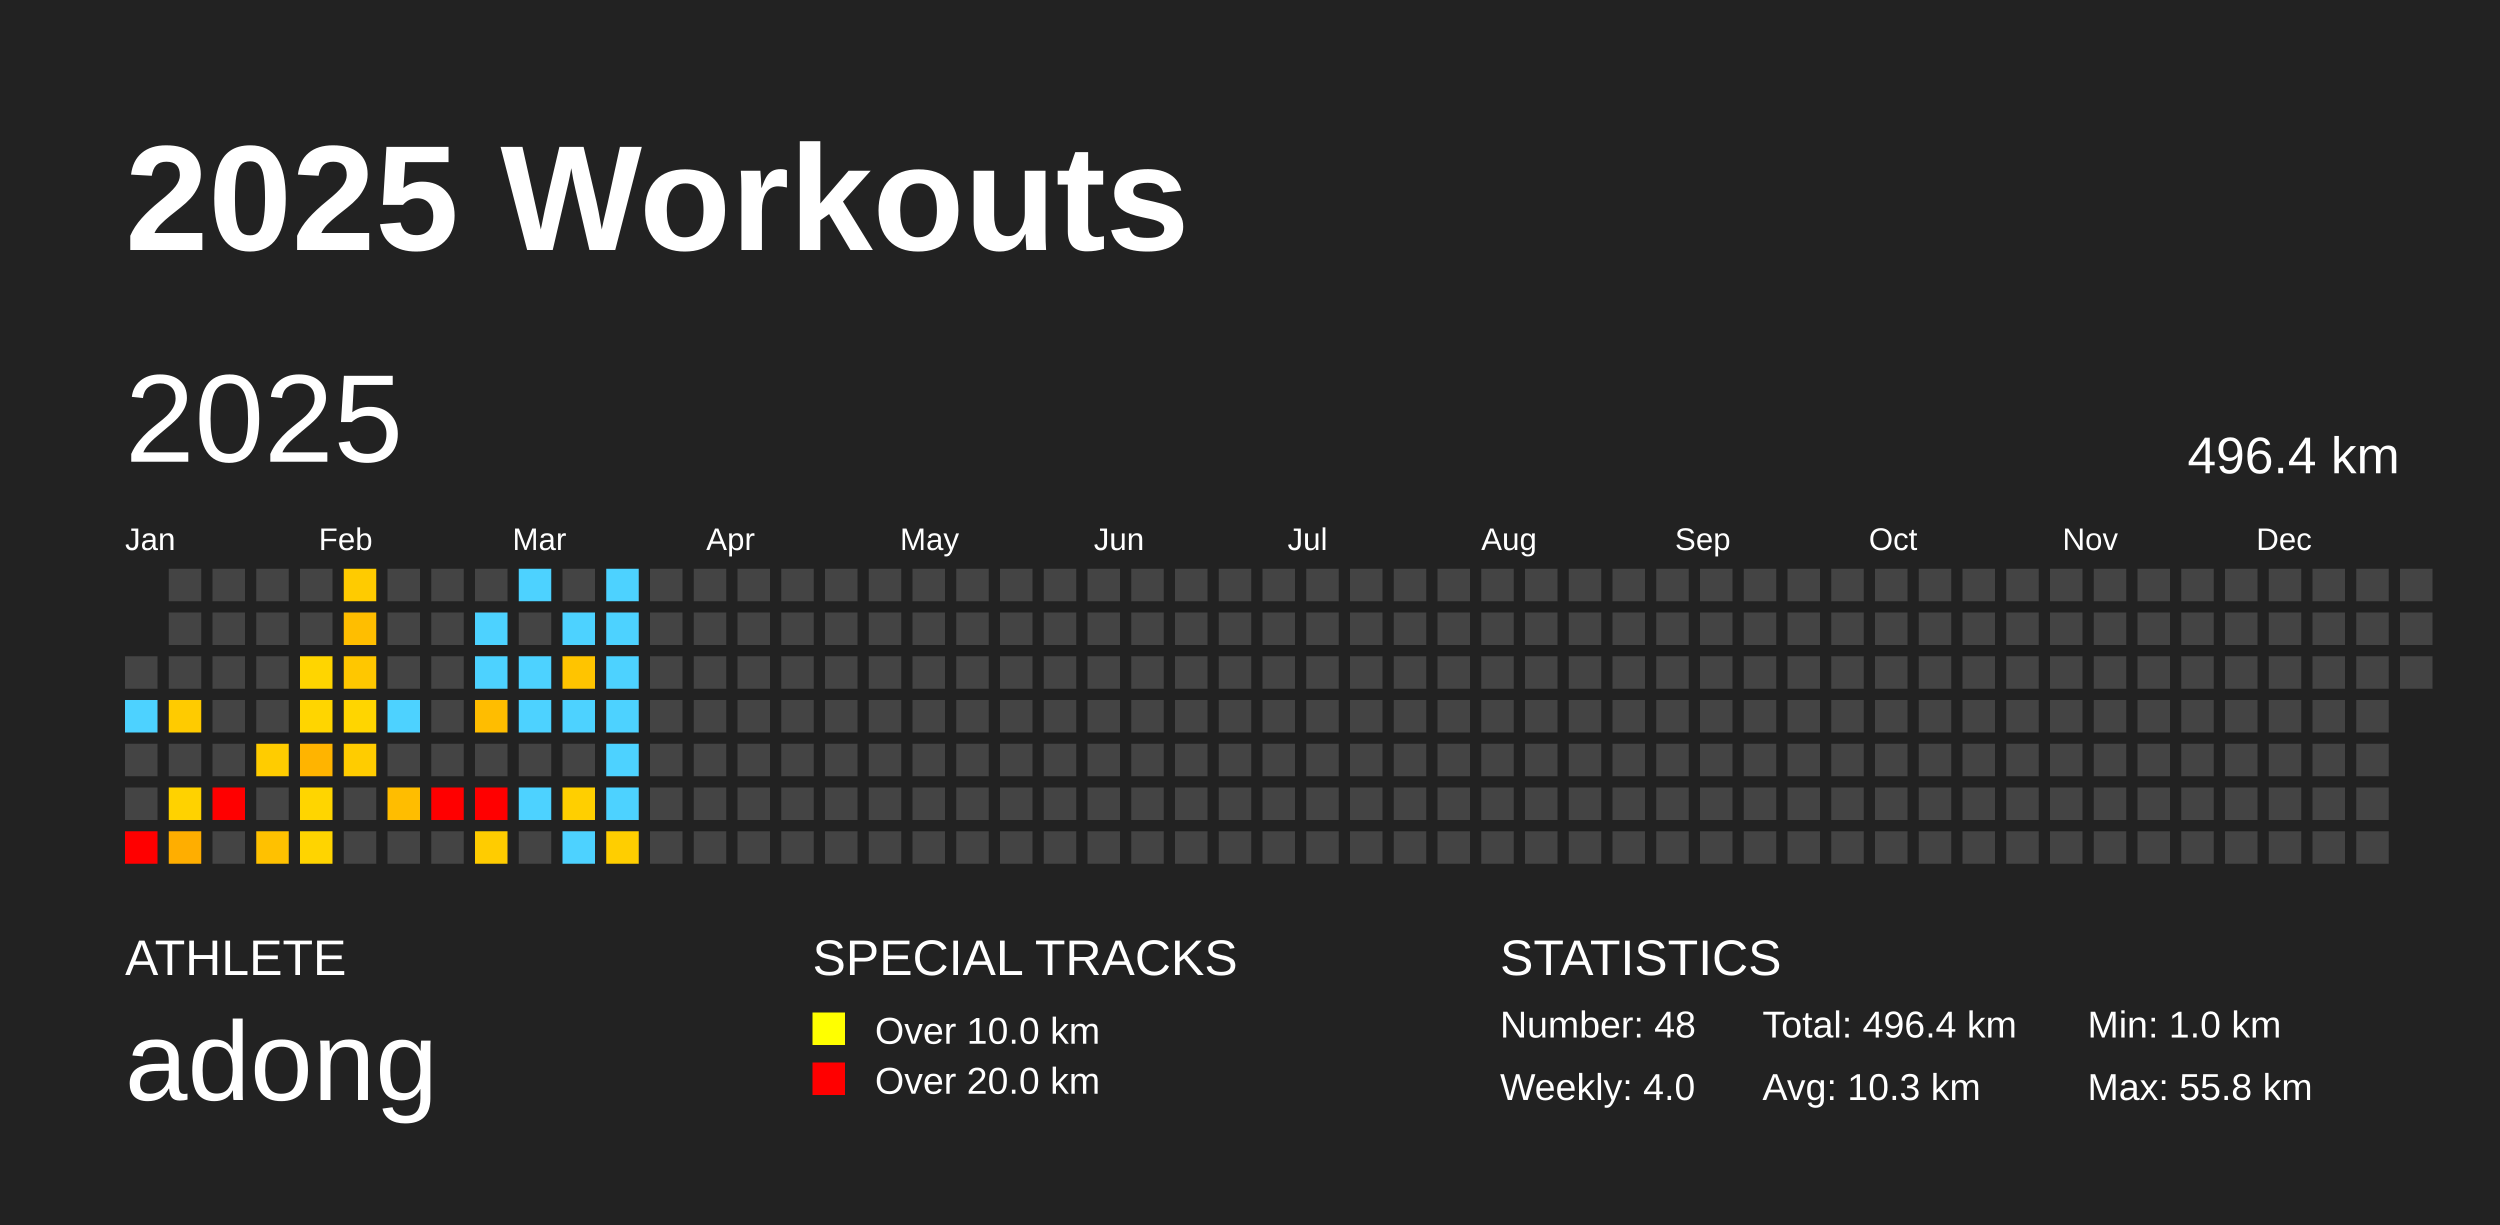
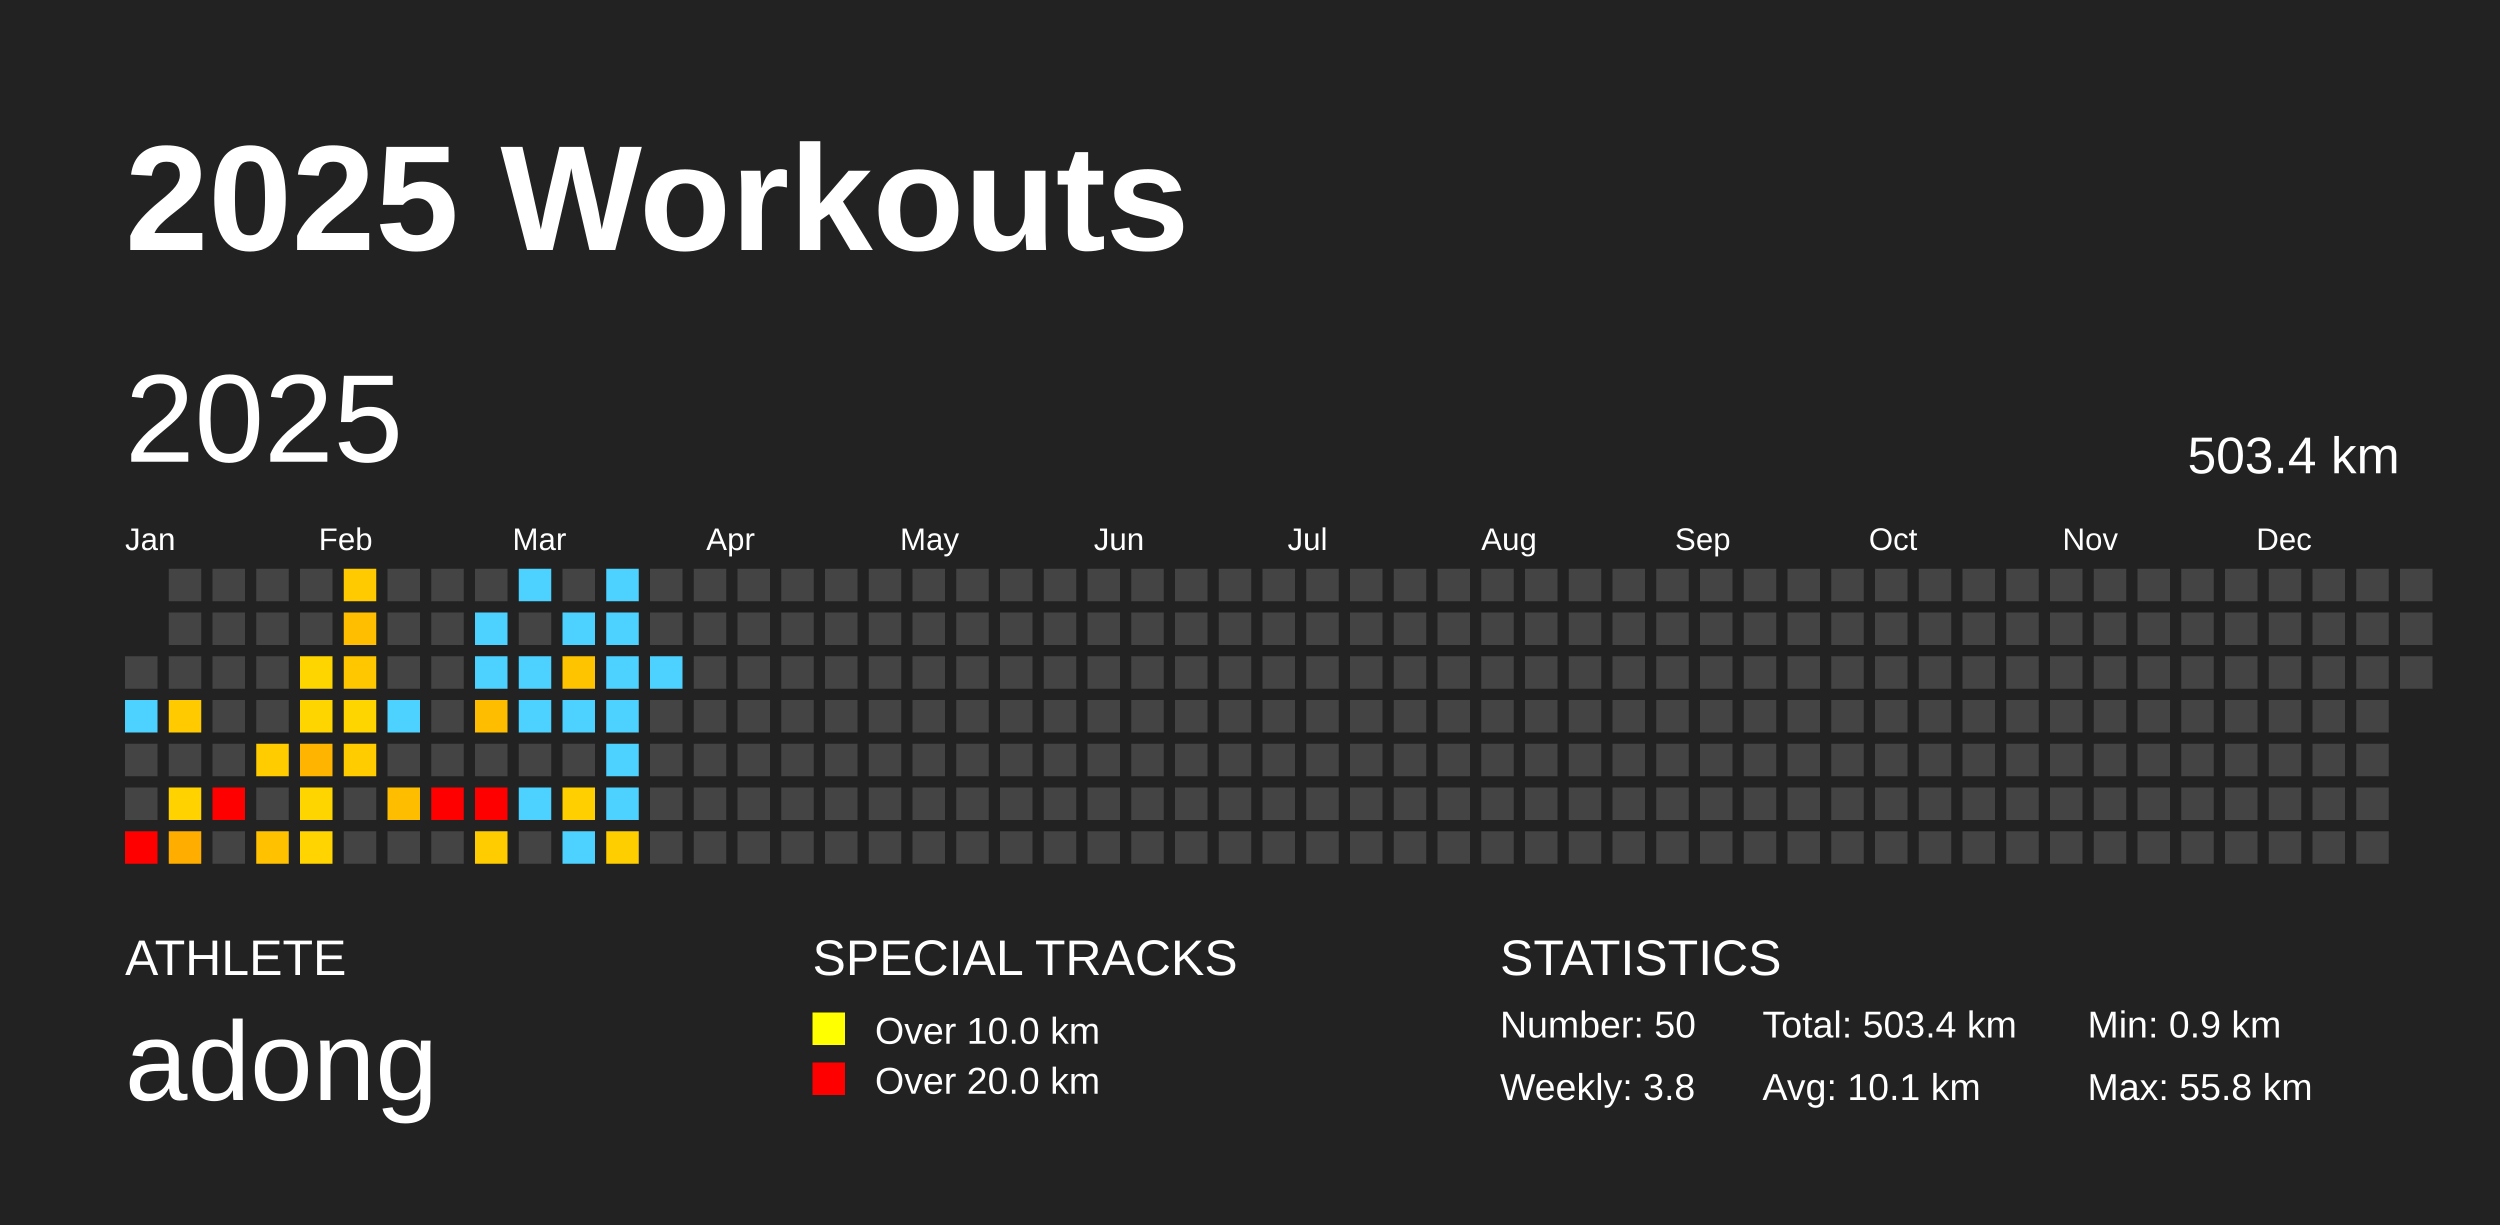
<svg xmlns="http://www.w3.org/2000/svg" baseProfile="full" height="98mm" version="1.1" viewBox="0,0,200,98" width="200mm">
  <defs />
  <rect fill="#222222" height="98" width="200" x="0" y="0" />
  <text fill="#FFFFFF" style="font-size:12px; font-family:Arial; font-weight:bold;" x="10" y="20">2025 Workouts</text>
  <text fill="#FFFFFF" style="font-size:4px; font-family:Arial" x="10" y="78">ATHLETE</text>
  <text fill="#FFFFFF" style="font-size:9px; font-family:Arial" x="10" y="88">adong</text>
  <text fill="#FFFFFF" style="font-size:4px; font-family:Arial" x="65" y="78">SPECIAL TRACKS</text>
  <rect fill="yellow" height="2.6" width="2.6" x="65" y="81" />
  <text fill="#FFFFFF" style="font-size:3px; font-family:Arial" x="70" y="83.5">Over 10.0 km</text>
  <rect fill="red" height="2.6" width="2.6" x="65" y="85" />
  <text fill="#FFFFFF" style="font-size:3px; font-family:Arial" x="70" y="87.5">Over 20.0 km</text>
  <text fill="#FFFFFF" style="font-size:4px; font-family:Arial" x="120" y="78">STATISTICS</text>
-   <text fill="#FFFFFF" style="font-size:3px; font-family:Arial" x="120" y="83">Number: 48</text>
-   <text fill="#FFFFFF" style="font-size:3px; font-family:Arial" x="120" y="88">Weekly: 4.0</text>
-   <text fill="#FFFFFF" style="font-size:3px; font-family:Arial" x="141" y="83">Total: 496.4 km</text>
-   <text fill="#FFFFFF" style="font-size:3px; font-family:Arial" x="141" y="88">Avg: 10.3 km</text>
-   <text fill="#FFFFFF" style="font-size:3px; font-family:Arial" x="167" y="83">Min: 1.0 km</text>
+   <text fill="#FFFFFF" style="font-size:3px; font-family:Arial" x="120" y="83">Number: 50</text>
+   <text fill="#FFFFFF" style="font-size:3px; font-family:Arial" x="120" y="88">Weekly: 3.8</text>
+   <text fill="#FFFFFF" style="font-size:3px; font-family:Arial" x="141" y="83">Total: 503.4 km</text>
+   <text fill="#FFFFFF" style="font-size:3px; font-family:Arial" x="141" y="88">Avg: 10.1 km</text>
+   <text fill="#FFFFFF" style="font-size:3px; font-family:Arial" x="167" y="83">Min: 0.9 km</text>
  <text fill="#FFFFFF" style="font-size:3px; font-family:Arial" x="167" y="88">Max: 55.8 km</text>
  <text dominant-baseline="hanging" fill="#FFFFFF" style="font-size:10.0px; font-family:Arial;" x="10" y="30">2025</text>
-   <text dominant-baseline="hanging" fill="#FFFFFF" style="font-size:4.125px; font-family:Arial;" x="175" y="35">496.4 km</text>
+   <text dominant-baseline="hanging" fill="#FFFFFF" style="font-size:4.125px; font-family:Arial;" x="175" y="35">503.4 km</text>
  <text fill="#FFFFFF" style="font-size:2.5px; font-family:Arial" x="10.0" y="44">Jan</text>
  <text fill="#FFFFFF" style="font-size:2.5px; font-family:Arial" x="25.5" y="44">Feb</text>
  <text fill="#FFFFFF" style="font-size:2.5px; font-family:Arial" x="41.0" y="44">Mar</text>
  <text fill="#FFFFFF" style="font-size:2.5px; font-family:Arial" x="56.5" y="44">Apr</text>
  <text fill="#FFFFFF" style="font-size:2.5px; font-family:Arial" x="72.0" y="44">May</text>
  <text fill="#FFFFFF" style="font-size:2.5px; font-family:Arial" x="87.5" y="44">Jun</text>
  <text fill="#FFFFFF" style="font-size:2.5px; font-family:Arial" x="103.0" y="44">Jul</text>
  <text fill="#FFFFFF" style="font-size:2.5px; font-family:Arial" x="118.5" y="44">Aug</text>
  <text fill="#FFFFFF" style="font-size:2.5px; font-family:Arial" x="134.0" y="44">Sep</text>
  <text fill="#FFFFFF" style="font-size:2.5px; font-family:Arial" x="149.5" y="44">Oct</text>
  <text fill="#FFFFFF" style="font-size:2.5px; font-family:Arial" x="165.0" y="44">Nov</text>
  <text fill="#FFFFFF" style="font-size:2.5px; font-family:Arial" x="180.5" y="44">Dec</text>
  <rect fill="#444444" height="2.6" width="2.6" x="10.0" y="52.5" />
  <rect fill="#4dd2ff" height="2.6" width="2.6" x="10.0" y="56.0" />
  <rect fill="#444444" height="2.6" width="2.6" x="10.0" y="59.5" />
  <rect fill="#444444" height="2.6" width="2.6" x="10.0" y="63.0" />
  <rect fill="red" height="2.6" width="2.6" x="10.0" y="66.5" />
  <rect fill="#444444" height="2.6" width="2.6" x="13.5" y="45.5" />
  <rect fill="#444444" height="2.6" width="2.6" x="13.5" y="49.0" />
  <rect fill="#444444" height="2.6" width="2.6" x="13.5" y="52.5" />
  <rect fill="#ffcb00" height="2.6" width="2.6" x="13.5" y="56.0" />
  <rect fill="#444444" height="2.6" width="2.6" x="13.5" y="59.5" />
  <rect fill="#ffd200" height="2.6" width="2.6" x="13.5" y="63.0" />
  <rect fill="#ffae00" height="2.6" width="2.6" x="13.5" y="66.5" />
  <rect fill="#444444" height="2.6" width="2.6" x="17.0" y="45.5" />
  <rect fill="#444444" height="2.6" width="2.6" x="17.0" y="49.0" />
  <rect fill="#444444" height="2.6" width="2.6" x="17.0" y="52.5" />
  <rect fill="#444444" height="2.6" width="2.6" x="17.0" y="56.0" />
  <rect fill="#444444" height="2.6" width="2.6" x="17.0" y="59.5" />
  <rect fill="red" height="2.6" width="2.6" x="17.0" y="63.0" />
  <rect fill="#444444" height="2.6" width="2.6" x="17.0" y="66.5" />
  <rect fill="#444444" height="2.6" width="2.6" x="20.5" y="45.5" />
  <rect fill="#444444" height="2.6" width="2.6" x="20.5" y="49.0" />
  <rect fill="#444444" height="2.6" width="2.6" x="20.5" y="52.5" />
  <rect fill="#444444" height="2.6" width="2.6" x="20.5" y="56.0" />
  <rect fill="#ffcc00" height="2.6" width="2.6" x="20.5" y="59.5" />
  <rect fill="#444444" height="2.6" width="2.6" x="20.5" y="63.0" />
  <rect fill="#ffc100" height="2.6" width="2.6" x="20.5" y="66.5" />
  <rect fill="#444444" height="2.6" width="2.6" x="24.0" y="45.5" />
  <rect fill="#444444" height="2.6" width="2.6" x="24.0" y="49.0" />
  <rect fill="#ffd500" height="2.6" width="2.6" x="24.0" y="52.5" />
  <rect fill="#ffd500" height="2.6" width="2.6" x="24.0" y="56.0" />
  <rect fill="#ffb400" height="2.6" width="2.6" x="24.0" y="59.5" />
  <rect fill="#ffd500" height="2.6" width="2.6" x="24.0" y="63.0" />
  <rect fill="#ffd400" height="2.6" width="2.6" x="24.0" y="66.5" />
  <rect fill="#ffcb00" height="2.6" width="2.6" x="27.5" y="45.5" />
  <rect fill="#ffbe00" height="2.6" width="2.6" x="27.5" y="49.0" />
  <rect fill="#ffc700" height="2.6" width="2.6" x="27.5" y="52.5" />
  <rect fill="#ffd500" height="2.6" width="2.6" x="27.5" y="56.0" />
  <rect fill="#ffcc00" height="2.6" width="2.6" x="27.5" y="59.5" />
  <rect fill="#444444" height="2.6" width="2.6" x="27.5" y="63.0" />
  <rect fill="#444444" height="2.6" width="2.6" x="27.5" y="66.5" />
  <rect fill="#444444" height="2.6" width="2.6" x="31.0" y="45.5" />
  <rect fill="#444444" height="2.6" width="2.6" x="31.0" y="49.0" />
  <rect fill="#444444" height="2.6" width="2.6" x="31.0" y="52.5" />
  <rect fill="#4dd2ff" height="2.6" width="2.6" x="31.0" y="56.0" />
  <rect fill="#444444" height="2.6" width="2.6" x="31.0" y="59.5" />
  <rect fill="#ffbd00" height="2.6" width="2.6" x="31.0" y="63.0" />
  <rect fill="#444444" height="2.6" width="2.6" x="31.0" y="66.5" />
  <rect fill="#444444" height="2.6" width="2.6" x="34.5" y="45.5" />
  <rect fill="#444444" height="2.6" width="2.6" x="34.5" y="49.0" />
  <rect fill="#444444" height="2.6" width="2.6" x="34.5" y="52.5" />
  <rect fill="#444444" height="2.6" width="2.6" x="34.5" y="56.0" />
  <rect fill="#444444" height="2.6" width="2.6" x="34.5" y="59.5" />
  <rect fill="red" height="2.6" width="2.6" x="34.5" y="63.0" />
  <rect fill="#444444" height="2.6" width="2.6" x="34.5" y="66.5" />
  <rect fill="#444444" height="2.6" width="2.6" x="38.0" y="45.5" />
  <rect fill="#4dd2ff" height="2.6" width="2.6" x="38.0" y="49.0" />
  <rect fill="#4dd2ff" height="2.6" width="2.6" x="38.0" y="52.5" />
  <rect fill="#ffbd00" height="2.6" width="2.6" x="38.0" y="56.0" />
  <rect fill="#444444" height="2.6" width="2.6" x="38.0" y="59.5" />
  <rect fill="red" height="2.6" width="2.6" x="38.0" y="63.0" />
  <rect fill="#ffcc00" height="2.6" width="2.6" x="38.0" y="66.5" />
  <rect fill="#4dd2ff" height="2.6" width="2.6" x="41.5" y="45.5" />
  <rect fill="#444444" height="2.6" width="2.6" x="41.5" y="49.0" />
  <rect fill="#4dd2ff" height="2.6" width="2.6" x="41.5" y="52.5" />
  <rect fill="#4dd2ff" height="2.6" width="2.6" x="41.5" y="56.0" />
  <rect fill="#444444" height="2.6" width="2.6" x="41.5" y="59.5" />
  <rect fill="#4dd2ff" height="2.6" width="2.6" x="41.5" y="63.0" />
  <rect fill="#444444" height="2.6" width="2.6" x="41.5" y="66.5" />
  <rect fill="#444444" height="2.6" width="2.6" x="45.0" y="45.5" />
  <rect fill="#4dd2ff" height="2.6" width="2.6" x="45.0" y="49.0" />
  <rect fill="#ffc400" height="2.6" width="2.6" x="45.0" y="52.5" />
  <rect fill="#4dd2ff" height="2.6" width="2.6" x="45.0" y="56.0" />
  <rect fill="#444444" height="2.6" width="2.6" x="45.0" y="59.5" />
  <rect fill="#ffcf00" height="2.6" width="2.6" x="45.0" y="63.0" />
  <rect fill="#4dd2ff" height="2.6" width="2.6" x="45.0" y="66.5" />
  <rect fill="#4dd2ff" height="2.6" width="2.6" x="48.5" y="45.5" />
  <rect fill="#4dd2ff" height="2.6" width="2.6" x="48.5" y="49.0" />
  <rect fill="#4dd2ff" height="2.6" width="2.6" x="48.5" y="52.5" />
  <rect fill="#4dd2ff" height="2.6" width="2.6" x="48.5" y="56.0" />
  <rect fill="#4dd2ff" height="2.6" width="2.6" x="48.5" y="59.5" />
  <rect fill="#4dd2ff" height="2.6" width="2.6" x="48.5" y="63.0" />
  <rect fill="#ffce00" height="2.6" width="2.6" x="48.5" y="66.5" />
  <rect fill="#444444" height="2.6" width="2.6" x="52.0" y="45.5" />
  <rect fill="#444444" height="2.6" width="2.6" x="52.0" y="49.0" />
-   <rect fill="#444444" height="2.6" width="2.6" x="52.0" y="52.5" />
+   <rect fill="#4dd2ff" height="2.6" width="2.6" x="52.0" y="52.5" />
  <rect fill="#444444" height="2.6" width="2.6" x="52.0" y="56.0" />
  <rect fill="#444444" height="2.6" width="2.6" x="52.0" y="59.5" />
  <rect fill="#444444" height="2.6" width="2.6" x="52.0" y="63.0" />
  <rect fill="#444444" height="2.6" width="2.6" x="52.0" y="66.5" />
  <rect fill="#444444" height="2.6" width="2.6" x="55.5" y="45.5" />
  <rect fill="#444444" height="2.6" width="2.6" x="55.5" y="49.0" />
  <rect fill="#444444" height="2.6" width="2.6" x="55.5" y="52.5" />
  <rect fill="#444444" height="2.6" width="2.6" x="55.5" y="56.0" />
  <rect fill="#444444" height="2.6" width="2.6" x="55.5" y="59.5" />
  <rect fill="#444444" height="2.6" width="2.6" x="55.5" y="63.0" />
  <rect fill="#444444" height="2.6" width="2.6" x="55.5" y="66.5" />
  <rect fill="#444444" height="2.6" width="2.6" x="59.0" y="45.5" />
  <rect fill="#444444" height="2.6" width="2.6" x="59.0" y="49.0" />
  <rect fill="#444444" height="2.6" width="2.6" x="59.0" y="52.5" />
  <rect fill="#444444" height="2.6" width="2.6" x="59.0" y="56.0" />
  <rect fill="#444444" height="2.6" width="2.6" x="59.0" y="59.5" />
  <rect fill="#444444" height="2.6" width="2.6" x="59.0" y="63.0" />
  <rect fill="#444444" height="2.6" width="2.6" x="59.0" y="66.5" />
  <rect fill="#444444" height="2.6" width="2.6" x="62.5" y="45.5" />
  <rect fill="#444444" height="2.6" width="2.6" x="62.5" y="49.0" />
  <rect fill="#444444" height="2.6" width="2.6" x="62.5" y="52.5" />
  <rect fill="#444444" height="2.6" width="2.6" x="62.5" y="56.0" />
  <rect fill="#444444" height="2.6" width="2.6" x="62.5" y="59.5" />
  <rect fill="#444444" height="2.6" width="2.6" x="62.5" y="63.0" />
  <rect fill="#444444" height="2.6" width="2.6" x="62.5" y="66.5" />
  <rect fill="#444444" height="2.6" width="2.6" x="66.0" y="45.5" />
  <rect fill="#444444" height="2.6" width="2.6" x="66.0" y="49.0" />
  <rect fill="#444444" height="2.6" width="2.6" x="66.0" y="52.5" />
  <rect fill="#444444" height="2.6" width="2.6" x="66.0" y="56.0" />
  <rect fill="#444444" height="2.6" width="2.6" x="66.0" y="59.5" />
  <rect fill="#444444" height="2.6" width="2.6" x="66.0" y="63.0" />
  <rect fill="#444444" height="2.6" width="2.6" x="66.0" y="66.5" />
  <rect fill="#444444" height="2.6" width="2.6" x="69.5" y="45.5" />
  <rect fill="#444444" height="2.6" width="2.6" x="69.5" y="49.0" />
  <rect fill="#444444" height="2.6" width="2.6" x="69.5" y="52.5" />
  <rect fill="#444444" height="2.6" width="2.6" x="69.5" y="56.0" />
  <rect fill="#444444" height="2.6" width="2.6" x="69.5" y="59.5" />
  <rect fill="#444444" height="2.6" width="2.6" x="69.5" y="63.0" />
  <rect fill="#444444" height="2.6" width="2.6" x="69.5" y="66.5" />
  <rect fill="#444444" height="2.6" width="2.6" x="73.0" y="45.5" />
  <rect fill="#444444" height="2.6" width="2.6" x="73.0" y="49.0" />
  <rect fill="#444444" height="2.6" width="2.6" x="73.0" y="52.5" />
  <rect fill="#444444" height="2.6" width="2.6" x="73.0" y="56.0" />
  <rect fill="#444444" height="2.6" width="2.6" x="73.0" y="59.5" />
  <rect fill="#444444" height="2.6" width="2.6" x="73.0" y="63.0" />
  <rect fill="#444444" height="2.6" width="2.6" x="73.0" y="66.5" />
  <rect fill="#444444" height="2.6" width="2.6" x="76.5" y="45.5" />
  <rect fill="#444444" height="2.6" width="2.6" x="76.5" y="49.0" />
  <rect fill="#444444" height="2.6" width="2.6" x="76.5" y="52.5" />
  <rect fill="#444444" height="2.6" width="2.6" x="76.5" y="56.0" />
  <rect fill="#444444" height="2.6" width="2.6" x="76.5" y="59.5" />
  <rect fill="#444444" height="2.6" width="2.6" x="76.5" y="63.0" />
  <rect fill="#444444" height="2.6" width="2.6" x="76.5" y="66.5" />
  <rect fill="#444444" height="2.6" width="2.6" x="80.0" y="45.5" />
  <rect fill="#444444" height="2.6" width="2.6" x="80.0" y="49.0" />
  <rect fill="#444444" height="2.6" width="2.6" x="80.0" y="52.5" />
  <rect fill="#444444" height="2.6" width="2.6" x="80.0" y="56.0" />
  <rect fill="#444444" height="2.6" width="2.6" x="80.0" y="59.5" />
  <rect fill="#444444" height="2.6" width="2.6" x="80.0" y="63.0" />
  <rect fill="#444444" height="2.6" width="2.6" x="80.0" y="66.5" />
  <rect fill="#444444" height="2.6" width="2.6" x="83.5" y="45.5" />
  <rect fill="#444444" height="2.6" width="2.6" x="83.5" y="49.0" />
  <rect fill="#444444" height="2.6" width="2.6" x="83.5" y="52.5" />
  <rect fill="#444444" height="2.6" width="2.6" x="83.5" y="56.0" />
  <rect fill="#444444" height="2.6" width="2.6" x="83.5" y="59.5" />
  <rect fill="#444444" height="2.6" width="2.6" x="83.5" y="63.0" />
  <rect fill="#444444" height="2.6" width="2.6" x="83.5" y="66.5" />
  <rect fill="#444444" height="2.6" width="2.6" x="87.0" y="45.5" />
  <rect fill="#444444" height="2.6" width="2.6" x="87.0" y="49.0" />
  <rect fill="#444444" height="2.6" width="2.6" x="87.0" y="52.5" />
  <rect fill="#444444" height="2.6" width="2.6" x="87.0" y="56.0" />
  <rect fill="#444444" height="2.6" width="2.6" x="87.0" y="59.5" />
  <rect fill="#444444" height="2.6" width="2.6" x="87.0" y="63.0" />
  <rect fill="#444444" height="2.6" width="2.6" x="87.0" y="66.5" />
  <rect fill="#444444" height="2.6" width="2.6" x="90.5" y="45.5" />
  <rect fill="#444444" height="2.6" width="2.6" x="90.5" y="49.0" />
  <rect fill="#444444" height="2.6" width="2.6" x="90.5" y="52.5" />
  <rect fill="#444444" height="2.6" width="2.6" x="90.5" y="56.0" />
  <rect fill="#444444" height="2.6" width="2.6" x="90.5" y="59.5" />
  <rect fill="#444444" height="2.6" width="2.6" x="90.5" y="63.0" />
  <rect fill="#444444" height="2.6" width="2.6" x="90.5" y="66.5" />
  <rect fill="#444444" height="2.6" width="2.6" x="94.0" y="45.5" />
  <rect fill="#444444" height="2.6" width="2.6" x="94.0" y="49.0" />
  <rect fill="#444444" height="2.6" width="2.6" x="94.0" y="52.5" />
  <rect fill="#444444" height="2.6" width="2.6" x="94.0" y="56.0" />
  <rect fill="#444444" height="2.6" width="2.6" x="94.0" y="59.5" />
  <rect fill="#444444" height="2.6" width="2.6" x="94.0" y="63.0" />
  <rect fill="#444444" height="2.6" width="2.6" x="94.0" y="66.5" />
  <rect fill="#444444" height="2.6" width="2.6" x="97.5" y="45.5" />
  <rect fill="#444444" height="2.6" width="2.6" x="97.5" y="49.0" />
  <rect fill="#444444" height="2.6" width="2.6" x="97.5" y="52.5" />
  <rect fill="#444444" height="2.6" width="2.6" x="97.5" y="56.0" />
  <rect fill="#444444" height="2.6" width="2.6" x="97.5" y="59.5" />
  <rect fill="#444444" height="2.6" width="2.6" x="97.5" y="63.0" />
  <rect fill="#444444" height="2.6" width="2.6" x="97.5" y="66.5" />
  <rect fill="#444444" height="2.6" width="2.6" x="101.0" y="45.5" />
  <rect fill="#444444" height="2.6" width="2.6" x="101.0" y="49.0" />
  <rect fill="#444444" height="2.6" width="2.6" x="101.0" y="52.5" />
  <rect fill="#444444" height="2.6" width="2.6" x="101.0" y="56.0" />
  <rect fill="#444444" height="2.6" width="2.6" x="101.0" y="59.5" />
  <rect fill="#444444" height="2.6" width="2.6" x="101.0" y="63.0" />
  <rect fill="#444444" height="2.6" width="2.6" x="101.0" y="66.5" />
  <rect fill="#444444" height="2.6" width="2.6" x="104.5" y="45.5" />
  <rect fill="#444444" height="2.6" width="2.6" x="104.5" y="49.0" />
  <rect fill="#444444" height="2.6" width="2.6" x="104.5" y="52.5" />
  <rect fill="#444444" height="2.6" width="2.6" x="104.5" y="56.0" />
  <rect fill="#444444" height="2.6" width="2.6" x="104.5" y="59.5" />
  <rect fill="#444444" height="2.6" width="2.6" x="104.5" y="63.0" />
  <rect fill="#444444" height="2.6" width="2.6" x="104.5" y="66.5" />
  <rect fill="#444444" height="2.6" width="2.6" x="108.0" y="45.5" />
  <rect fill="#444444" height="2.6" width="2.6" x="108.0" y="49.0" />
  <rect fill="#444444" height="2.6" width="2.6" x="108.0" y="52.5" />
  <rect fill="#444444" height="2.6" width="2.6" x="108.0" y="56.0" />
  <rect fill="#444444" height="2.6" width="2.6" x="108.0" y="59.5" />
  <rect fill="#444444" height="2.6" width="2.6" x="108.0" y="63.0" />
  <rect fill="#444444" height="2.6" width="2.6" x="108.0" y="66.5" />
  <rect fill="#444444" height="2.6" width="2.6" x="111.5" y="45.5" />
  <rect fill="#444444" height="2.6" width="2.6" x="111.5" y="49.0" />
  <rect fill="#444444" height="2.6" width="2.6" x="111.5" y="52.5" />
  <rect fill="#444444" height="2.6" width="2.6" x="111.5" y="56.0" />
  <rect fill="#444444" height="2.6" width="2.6" x="111.5" y="59.5" />
  <rect fill="#444444" height="2.6" width="2.6" x="111.5" y="63.0" />
  <rect fill="#444444" height="2.6" width="2.6" x="111.5" y="66.5" />
  <rect fill="#444444" height="2.6" width="2.6" x="115.0" y="45.5" />
  <rect fill="#444444" height="2.6" width="2.6" x="115.0" y="49.0" />
  <rect fill="#444444" height="2.6" width="2.6" x="115.0" y="52.5" />
  <rect fill="#444444" height="2.6" width="2.6" x="115.0" y="56.0" />
  <rect fill="#444444" height="2.6" width="2.6" x="115.0" y="59.5" />
  <rect fill="#444444" height="2.6" width="2.6" x="115.0" y="63.0" />
  <rect fill="#444444" height="2.6" width="2.6" x="115.0" y="66.5" />
  <rect fill="#444444" height="2.6" width="2.6" x="118.5" y="45.5" />
  <rect fill="#444444" height="2.6" width="2.6" x="118.5" y="49.0" />
  <rect fill="#444444" height="2.6" width="2.6" x="118.5" y="52.5" />
  <rect fill="#444444" height="2.6" width="2.6" x="118.5" y="56.0" />
  <rect fill="#444444" height="2.6" width="2.6" x="118.5" y="59.5" />
  <rect fill="#444444" height="2.6" width="2.6" x="118.5" y="63.0" />
  <rect fill="#444444" height="2.6" width="2.6" x="118.5" y="66.5" />
  <rect fill="#444444" height="2.6" width="2.6" x="122.0" y="45.5" />
  <rect fill="#444444" height="2.6" width="2.6" x="122.0" y="49.0" />
  <rect fill="#444444" height="2.6" width="2.6" x="122.0" y="52.5" />
  <rect fill="#444444" height="2.6" width="2.6" x="122.0" y="56.0" />
  <rect fill="#444444" height="2.6" width="2.6" x="122.0" y="59.5" />
  <rect fill="#444444" height="2.6" width="2.6" x="122.0" y="63.0" />
  <rect fill="#444444" height="2.6" width="2.6" x="122.0" y="66.5" />
  <rect fill="#444444" height="2.6" width="2.6" x="125.5" y="45.5" />
  <rect fill="#444444" height="2.6" width="2.6" x="125.5" y="49.0" />
  <rect fill="#444444" height="2.6" width="2.6" x="125.5" y="52.5" />
  <rect fill="#444444" height="2.6" width="2.6" x="125.5" y="56.0" />
  <rect fill="#444444" height="2.6" width="2.6" x="125.5" y="59.5" />
  <rect fill="#444444" height="2.6" width="2.6" x="125.5" y="63.0" />
  <rect fill="#444444" height="2.6" width="2.6" x="125.5" y="66.5" />
  <rect fill="#444444" height="2.6" width="2.6" x="129.0" y="45.5" />
  <rect fill="#444444" height="2.6" width="2.6" x="129.0" y="49.0" />
  <rect fill="#444444" height="2.6" width="2.6" x="129.0" y="52.5" />
  <rect fill="#444444" height="2.6" width="2.6" x="129.0" y="56.0" />
  <rect fill="#444444" height="2.6" width="2.6" x="129.0" y="59.5" />
  <rect fill="#444444" height="2.6" width="2.6" x="129.0" y="63.0" />
  <rect fill="#444444" height="2.6" width="2.6" x="129.0" y="66.5" />
  <rect fill="#444444" height="2.6" width="2.6" x="132.5" y="45.5" />
  <rect fill="#444444" height="2.6" width="2.6" x="132.5" y="49.0" />
  <rect fill="#444444" height="2.6" width="2.6" x="132.5" y="52.5" />
  <rect fill="#444444" height="2.6" width="2.6" x="132.5" y="56.0" />
  <rect fill="#444444" height="2.6" width="2.6" x="132.5" y="59.5" />
  <rect fill="#444444" height="2.6" width="2.6" x="132.5" y="63.0" />
  <rect fill="#444444" height="2.6" width="2.6" x="132.5" y="66.5" />
  <rect fill="#444444" height="2.6" width="2.6" x="136.0" y="45.5" />
  <rect fill="#444444" height="2.6" width="2.6" x="136.0" y="49.0" />
  <rect fill="#444444" height="2.6" width="2.6" x="136.0" y="52.5" />
  <rect fill="#444444" height="2.6" width="2.6" x="136.0" y="56.0" />
  <rect fill="#444444" height="2.6" width="2.6" x="136.0" y="59.5" />
  <rect fill="#444444" height="2.6" width="2.6" x="136.0" y="63.0" />
  <rect fill="#444444" height="2.6" width="2.6" x="136.0" y="66.5" />
  <rect fill="#444444" height="2.6" width="2.6" x="139.5" y="45.5" />
  <rect fill="#444444" height="2.6" width="2.6" x="139.5" y="49.0" />
  <rect fill="#444444" height="2.6" width="2.6" x="139.5" y="52.5" />
  <rect fill="#444444" height="2.6" width="2.6" x="139.5" y="56.0" />
  <rect fill="#444444" height="2.6" width="2.6" x="139.5" y="59.5" />
  <rect fill="#444444" height="2.6" width="2.6" x="139.5" y="63.0" />
  <rect fill="#444444" height="2.6" width="2.6" x="139.5" y="66.5" />
  <rect fill="#444444" height="2.6" width="2.6" x="143.0" y="45.5" />
  <rect fill="#444444" height="2.6" width="2.6" x="143.0" y="49.0" />
  <rect fill="#444444" height="2.6" width="2.6" x="143.0" y="52.5" />
  <rect fill="#444444" height="2.6" width="2.6" x="143.0" y="56.0" />
  <rect fill="#444444" height="2.6" width="2.6" x="143.0" y="59.5" />
  <rect fill="#444444" height="2.6" width="2.6" x="143.0" y="63.0" />
  <rect fill="#444444" height="2.6" width="2.6" x="143.0" y="66.5" />
  <rect fill="#444444" height="2.6" width="2.6" x="146.5" y="45.5" />
  <rect fill="#444444" height="2.6" width="2.6" x="146.5" y="49.0" />
  <rect fill="#444444" height="2.6" width="2.6" x="146.5" y="52.5" />
  <rect fill="#444444" height="2.6" width="2.6" x="146.5" y="56.0" />
  <rect fill="#444444" height="2.6" width="2.6" x="146.5" y="59.5" />
  <rect fill="#444444" height="2.6" width="2.6" x="146.5" y="63.0" />
  <rect fill="#444444" height="2.6" width="2.6" x="146.5" y="66.5" />
  <rect fill="#444444" height="2.6" width="2.6" x="150.0" y="45.5" />
  <rect fill="#444444" height="2.6" width="2.6" x="150.0" y="49.0" />
  <rect fill="#444444" height="2.6" width="2.6" x="150.0" y="52.5" />
  <rect fill="#444444" height="2.6" width="2.6" x="150.0" y="56.0" />
  <rect fill="#444444" height="2.6" width="2.6" x="150.0" y="59.5" />
  <rect fill="#444444" height="2.6" width="2.6" x="150.0" y="63.0" />
  <rect fill="#444444" height="2.6" width="2.6" x="150.0" y="66.5" />
  <rect fill="#444444" height="2.6" width="2.6" x="153.5" y="45.5" />
  <rect fill="#444444" height="2.6" width="2.6" x="153.5" y="49.0" />
  <rect fill="#444444" height="2.6" width="2.6" x="153.5" y="52.5" />
  <rect fill="#444444" height="2.6" width="2.6" x="153.5" y="56.0" />
  <rect fill="#444444" height="2.6" width="2.6" x="153.5" y="59.5" />
  <rect fill="#444444" height="2.6" width="2.6" x="153.5" y="63.0" />
  <rect fill="#444444" height="2.6" width="2.6" x="153.5" y="66.5" />
  <rect fill="#444444" height="2.6" width="2.6" x="157.0" y="45.5" />
  <rect fill="#444444" height="2.6" width="2.6" x="157.0" y="49.0" />
  <rect fill="#444444" height="2.6" width="2.6" x="157.0" y="52.5" />
  <rect fill="#444444" height="2.6" width="2.6" x="157.0" y="56.0" />
  <rect fill="#444444" height="2.6" width="2.6" x="157.0" y="59.5" />
  <rect fill="#444444" height="2.6" width="2.6" x="157.0" y="63.0" />
  <rect fill="#444444" height="2.6" width="2.6" x="157.0" y="66.5" />
  <rect fill="#444444" height="2.6" width="2.6" x="160.5" y="45.5" />
  <rect fill="#444444" height="2.6" width="2.6" x="160.5" y="49.0" />
  <rect fill="#444444" height="2.6" width="2.6" x="160.5" y="52.5" />
  <rect fill="#444444" height="2.6" width="2.6" x="160.5" y="56.0" />
  <rect fill="#444444" height="2.6" width="2.6" x="160.5" y="59.5" />
  <rect fill="#444444" height="2.6" width="2.6" x="160.5" y="63.0" />
  <rect fill="#444444" height="2.6" width="2.6" x="160.5" y="66.5" />
  <rect fill="#444444" height="2.6" width="2.6" x="164.0" y="45.5" />
  <rect fill="#444444" height="2.6" width="2.6" x="164.0" y="49.0" />
  <rect fill="#444444" height="2.6" width="2.6" x="164.0" y="52.5" />
  <rect fill="#444444" height="2.6" width="2.6" x="164.0" y="56.0" />
  <rect fill="#444444" height="2.6" width="2.6" x="164.0" y="59.5" />
  <rect fill="#444444" height="2.6" width="2.6" x="164.0" y="63.0" />
  <rect fill="#444444" height="2.6" width="2.6" x="164.0" y="66.5" />
  <rect fill="#444444" height="2.6" width="2.6" x="167.5" y="45.5" />
  <rect fill="#444444" height="2.6" width="2.6" x="167.5" y="49.0" />
  <rect fill="#444444" height="2.6" width="2.6" x="167.5" y="52.5" />
  <rect fill="#444444" height="2.6" width="2.6" x="167.5" y="56.0" />
  <rect fill="#444444" height="2.6" width="2.6" x="167.5" y="59.5" />
  <rect fill="#444444" height="2.6" width="2.6" x="167.5" y="63.0" />
  <rect fill="#444444" height="2.6" width="2.6" x="167.5" y="66.5" />
  <rect fill="#444444" height="2.6" width="2.6" x="171.0" y="45.5" />
  <rect fill="#444444" height="2.6" width="2.6" x="171.0" y="49.0" />
  <rect fill="#444444" height="2.6" width="2.6" x="171.0" y="52.5" />
  <rect fill="#444444" height="2.6" width="2.6" x="171.0" y="56.0" />
  <rect fill="#444444" height="2.6" width="2.6" x="171.0" y="59.5" />
  <rect fill="#444444" height="2.6" width="2.6" x="171.0" y="63.0" />
  <rect fill="#444444" height="2.6" width="2.6" x="171.0" y="66.5" />
  <rect fill="#444444" height="2.6" width="2.6" x="174.5" y="45.5" />
  <rect fill="#444444" height="2.6" width="2.6" x="174.5" y="49.0" />
  <rect fill="#444444" height="2.6" width="2.6" x="174.5" y="52.5" />
  <rect fill="#444444" height="2.6" width="2.6" x="174.5" y="56.0" />
  <rect fill="#444444" height="2.6" width="2.6" x="174.5" y="59.5" />
  <rect fill="#444444" height="2.6" width="2.6" x="174.5" y="63.0" />
  <rect fill="#444444" height="2.6" width="2.6" x="174.5" y="66.5" />
  <rect fill="#444444" height="2.6" width="2.6" x="178.0" y="45.5" />
  <rect fill="#444444" height="2.6" width="2.6" x="178.0" y="49.0" />
  <rect fill="#444444" height="2.6" width="2.6" x="178.0" y="52.5" />
  <rect fill="#444444" height="2.6" width="2.6" x="178.0" y="56.0" />
  <rect fill="#444444" height="2.6" width="2.6" x="178.0" y="59.5" />
  <rect fill="#444444" height="2.6" width="2.6" x="178.0" y="63.0" />
  <rect fill="#444444" height="2.6" width="2.6" x="178.0" y="66.5" />
  <rect fill="#444444" height="2.6" width="2.6" x="181.5" y="45.5" />
  <rect fill="#444444" height="2.6" width="2.6" x="181.5" y="49.0" />
  <rect fill="#444444" height="2.6" width="2.6" x="181.5" y="52.5" />
  <rect fill="#444444" height="2.6" width="2.6" x="181.5" y="56.0" />
  <rect fill="#444444" height="2.6" width="2.6" x="181.5" y="59.5" />
  <rect fill="#444444" height="2.6" width="2.6" x="181.5" y="63.0" />
  <rect fill="#444444" height="2.6" width="2.6" x="181.5" y="66.5" />
  <rect fill="#444444" height="2.6" width="2.6" x="185.0" y="45.5" />
  <rect fill="#444444" height="2.6" width="2.6" x="185.0" y="49.0" />
  <rect fill="#444444" height="2.6" width="2.6" x="185.0" y="52.5" />
  <rect fill="#444444" height="2.6" width="2.6" x="185.0" y="56.0" />
  <rect fill="#444444" height="2.6" width="2.6" x="185.0" y="59.5" />
  <rect fill="#444444" height="2.6" width="2.6" x="185.0" y="63.0" />
  <rect fill="#444444" height="2.6" width="2.6" x="185.0" y="66.5" />
  <rect fill="#444444" height="2.6" width="2.6" x="188.5" y="45.5" />
  <rect fill="#444444" height="2.6" width="2.6" x="188.5" y="49.0" />
  <rect fill="#444444" height="2.6" width="2.6" x="188.5" y="52.5" />
  <rect fill="#444444" height="2.6" width="2.6" x="188.5" y="56.0" />
  <rect fill="#444444" height="2.6" width="2.6" x="188.5" y="59.5" />
  <rect fill="#444444" height="2.6" width="2.6" x="188.5" y="63.0" />
  <rect fill="#444444" height="2.6" width="2.6" x="188.5" y="66.5" />
  <rect fill="#444444" height="2.6" width="2.6" x="192.0" y="45.5" />
  <rect fill="#444444" height="2.6" width="2.6" x="192.0" y="49.0" />
  <rect fill="#444444" height="2.6" width="2.6" x="192.0" y="52.5" />
</svg>
